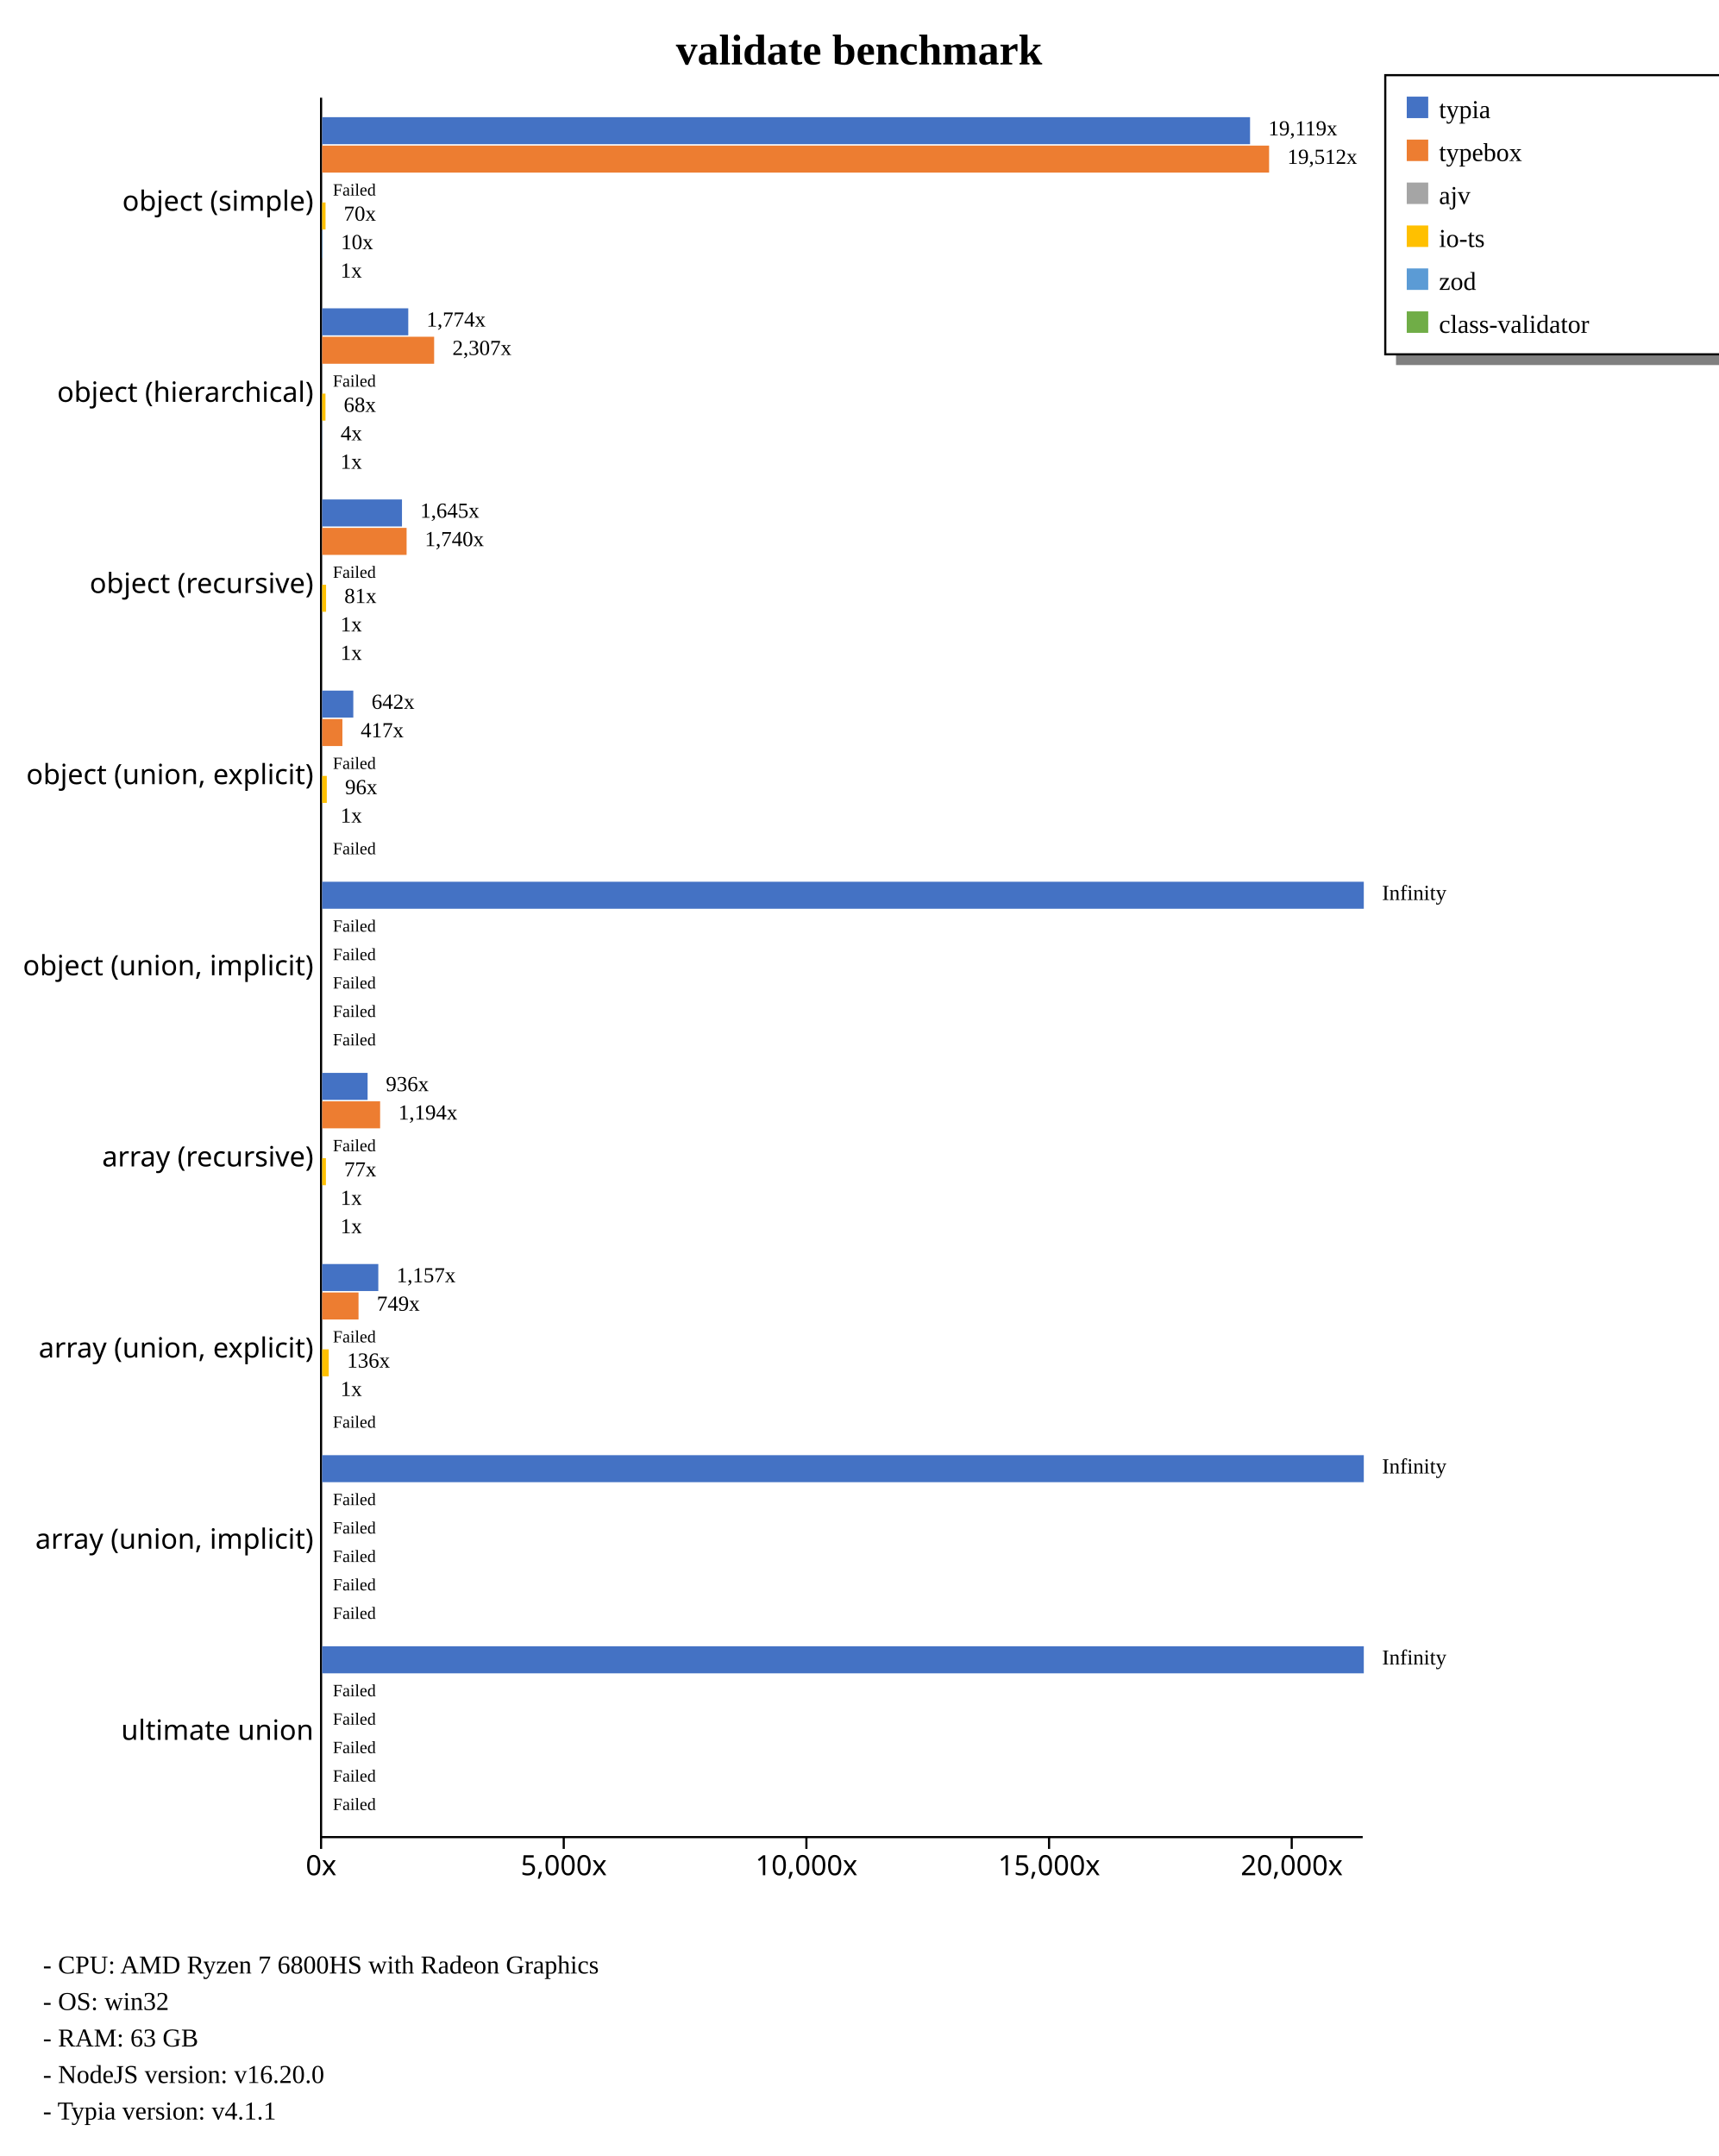
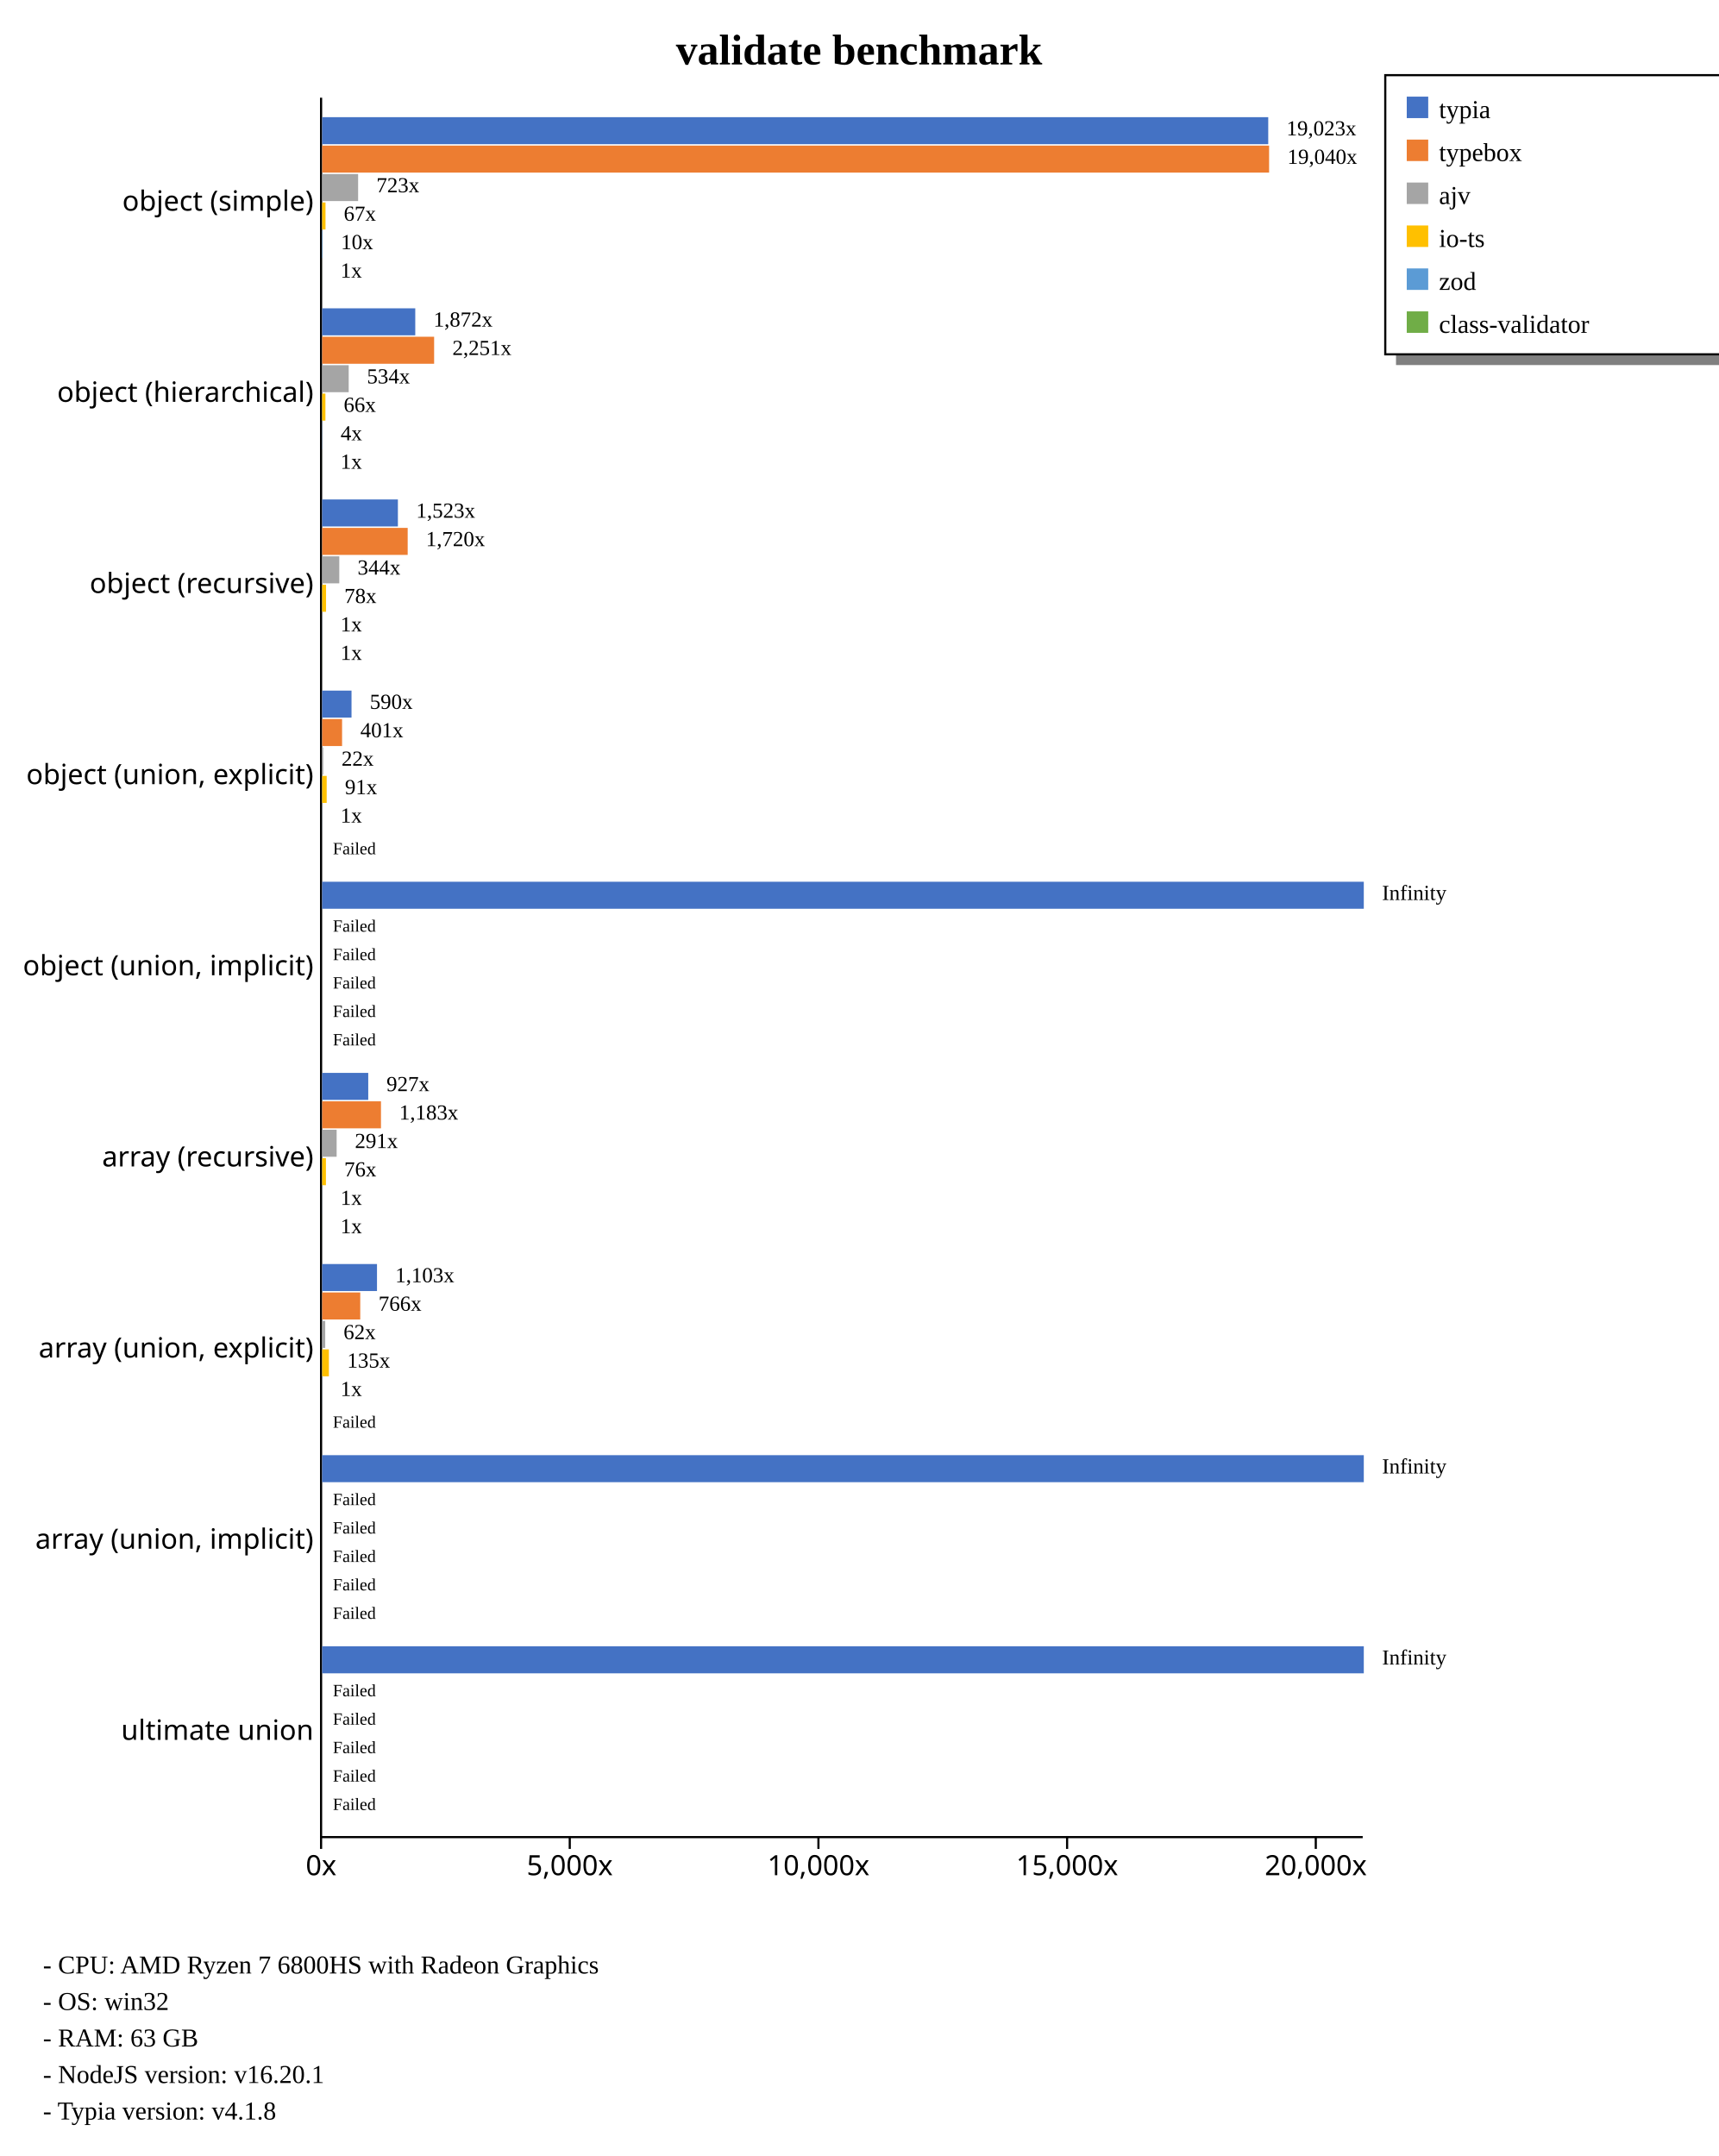
<svg xmlns="http://www.w3.org/2000/svg" width="800" height="1004" style="background-color: white;">
  <g class="y axis" transform="translate(149,45)" fill="none" font-size="10" font-family="sans-serif" text-anchor="end" style="font-size: 13px;">
    <path class="domain" stroke="currentColor" d="M0.5,0.5V810.5" />
    <g class="tick" opacity="1" transform="translate(0,48.95604)" style="font-size: 13px;">
      <line stroke="currentColor" x2="0" />
      <text fill="currentColor" x="-3" dy="0.32em">object (simple)    </text>
    </g>
    <g class="tick" opacity="1" transform="translate(0,137.967)" style="font-size: 13px;">
      <line stroke="currentColor" x2="0" />
      <text fill="currentColor" x="-3" dy="0.32em">object (hierarchical)    </text>
    </g>
    <g class="tick" opacity="1" transform="translate(0,226.978)" style="font-size: 13px;">
      <line stroke="currentColor" x2="0" />
      <text fill="currentColor" x="-3" dy="0.32em">object (recursive)    </text>
    </g>
    <g class="tick" opacity="1" transform="translate(0,315.989)" style="font-size: 13px;">
      <line stroke="currentColor" x2="0" />
      <text fill="currentColor" x="-3" dy="0.32em">object (union, explicit)    </text>
    </g>
    <g class="tick" opacity="1" transform="translate(0,405)" style="font-size: 13px;">
      <line stroke="currentColor" x2="0" />
      <text fill="currentColor" x="-3" dy="0.32em">object (union, implicit)    </text>
    </g>
    <g class="tick" opacity="1" transform="translate(0,494.011)" style="font-size: 13px;">
      <line stroke="currentColor" x2="0" />
      <text fill="currentColor" x="-3" dy="0.32em">array (recursive)    </text>
    </g>
    <g class="tick" opacity="1" transform="translate(0,583.022)" style="font-size: 13px;">
      <line stroke="currentColor" x2="0" />
      <text fill="currentColor" x="-3" dy="0.32em">array (union, explicit)    </text>
    </g>
    <g class="tick" opacity="1" transform="translate(0,672.033)" style="font-size: 13px;">
      <line stroke="currentColor" x2="0" />
      <text fill="currentColor" x="-3" dy="0.32em">array (union, implicit)    </text>
    </g>
    <g class="tick" opacity="1" transform="translate(0,761.044)" style="font-size: 13px;">
      <line stroke="currentColor" x2="0" />
      <text fill="currentColor" x="-3" dy="0.32em">ultimate union    </text>
    </g>
  </g>
  <g class="x axis" transform="translate(149,855)" fill="none" font-size="10" font-family="sans-serif" text-anchor="middle" style="font-size: 13px;">
    <path class="domain" stroke="currentColor" d="M0.5,0.5H485.5" />
    <g class="tick" opacity="1" transform="translate(0.5,0)" style="font-size: 13px;">
      <line stroke="currentColor" y2="6" />
      <text fill="currentColor" y="9" dy="0.71em">0x</text>
    </g>
-     <g class="tick" opacity="1" transform="translate(113.4857,0)" style="font-size: 13px;">
+     <g class="tick" opacity="1" transform="translate(116.2859,0)" style="font-size: 13px;">
      <line stroke="currentColor" y2="6" />
      <text fill="currentColor" y="9" dy="0.71em">5,000x</text>
    </g>
-     <g class="tick" opacity="1" transform="translate(226.4714,0)" style="font-size: 13px;">
+     <g class="tick" opacity="1" transform="translate(232.0719,0)" style="font-size: 13px;">
      <line stroke="currentColor" y2="6" />
      <text fill="currentColor" y="9" dy="0.71em">10,000x</text>
    </g>
-     <g class="tick" opacity="1" transform="translate(339.4571,0)" style="font-size: 13px;">
+     <g class="tick" opacity="1" transform="translate(347.8578,0)" style="font-size: 13px;">
      <line stroke="currentColor" y2="6" />
      <text fill="currentColor" y="9" dy="0.71em">15,000x</text>
    </g>
-     <g class="tick" opacity="1" transform="translate(452.4428,0)" style="font-size: 13px;">
+     <g class="tick" opacity="1" transform="translate(463.6438,0)" style="font-size: 13px;">
      <line stroke="currentColor" y2="6" />
      <text fill="currentColor" y="9" dy="0.71em">20,000x</text>
    </g>
  </g>
  <text transform="translate(400, 30)" style="text-anchor: middle; font-size: 20px; font-weight: bold;">validate benchmark</text>
  <rect x="650" y="165" width="230" height="5" fill="gray" />
  <rect x="645" y="35" width="230" height="130" fill="none" stroke="black" />
  <rect x="655" y="45" width="10" height="10" style="fill: #4472c4;" />
  <text x="670" y="55" style="font-size: 12px;">typia</text>
  <rect x="655" y="65" width="10" height="10" style="fill: #ed7d31;" />
  <text x="670" y="75" style="font-size: 12px;">typebox</text>
  <rect x="655" y="85" width="10" height="10" style="fill: #a5a5a5;" />
  <text x="670" y="95" style="font-size: 12px;">ajv</text>
  <rect x="655" y="105" width="10" height="10" style="fill: #ffc000;" />
  <text x="670" y="115" style="font-size: 12px;">io-ts</text>
  <rect x="655" y="125" width="10" height="10" style="fill: #5b9bd5;" />
  <text x="670" y="135" style="font-size: 12px;">zod</text>
  <rect x="655" y="145" width="10" height="10" style="fill: #70ad47;" />
  <text x="670" y="155" style="font-size: 12px;">class-validator</text>
  <text x="20" y="919" style="font-size: 12px;">  - CPU: AMD Ryzen 7 6800HS with Radeon Graphics</text>
  <text x="20" y="936" style="font-size: 12px;">  - OS: win32</text>
  <text x="20" y="953" style="font-size: 12px;">  - RAM: 63 GB</text>
-   <text x="20" y="970" style="font-size: 12px;">  - NodeJS version: v16.20.0</text>
-   <text x="20" y="987" style="font-size: 12px;">  - Typia version: v4.1.1</text>
+   <text x="20" y="970" style="font-size: 12px;">  - NodeJS version: v16.20.1</text>
+   <text x="20" y="987" style="font-size: 12px;">  - Typia version: v4.1.8</text>
  <g style="font-size: 13px;">
    <g style="font-size: 13px;">
-       <rect x="150" y="54.563" width="432.043" height="12.579" fill="#4472c4" />
+       <rect x="150" y="54.563" width="440.509" height="12.579" fill="#4472c4" />
      <rect x="150" y="67.804" width="440.909" height="12.579" fill="#ed7d31" />
-       <rect x="150" y="81.046" width="0" height="12.579" fill="#a5a5a5" />
-       <rect x="150" y="94.287" width="1.576" height="12.579" fill="#ffc000" />
-       <rect x="150" y="107.528" width="0.23" height="12.579" fill="#5b9bd5" />
+       <rect x="150" y="81.046" width="16.746" height="12.579" fill="#a5a5a5" />
+       <rect x="150" y="94.287" width="1.558" height="12.579" fill="#ffc000" />
+       <rect x="150" y="107.528" width="0.232" height="12.579" fill="#5b9bd5" />
      <rect x="150" y="120.77" width="0.023" height="12.579" fill="#70ad47" />
-       <text class="label" x="590.543" y="63.063" font-size="10px">19,119x</text>
-       <text class="label" x="599.409" y="76.304" font-size="10px">19,512x</text>
-       <text class="label" x="158.5" y="89.546" font-size="10px" />
-       <text class="label" x="160.076" y="102.787" font-size="10px">70x</text>
-       <text class="label" x="158.73" y="116.028" font-size="10px">10x</text>
+       <text class="label" x="599.009" y="63.063" font-size="10px">19,023x</text>
+       <text class="label" x="599.409" y="76.304" font-size="10px">19,040x</text>
+       <text class="label" x="175.246" y="89.546" font-size="10px">723x</text>
+       <text class="label" x="160.058" y="102.787" font-size="10px">67x</text>
+       <text class="label" x="158.732" y="116.028" font-size="10px">10x</text>
      <text class="label" x="158.523" y="129.27" font-size="10px">1x</text>
-       <text class="label" x="587.043" y="64.563" font-size="8px" />
+       <text class="label" x="595.509" y="64.563" font-size="8px" />
      <text class="label" x="595.909" y="77.804" font-size="8px" />
-       <text class="label" x="155" y="91.046" font-size="8px">Failed</text>
-       <text class="label" x="156.576" y="104.287" font-size="8px" />
-       <text class="label" x="155.23" y="117.528" font-size="8px" />
+       <text class="label" x="171.746" y="91.046" font-size="8px" />
+       <text class="label" x="156.558" y="104.287" font-size="8px" />
+       <text class="label" x="155.232" y="117.528" font-size="8px" />
      <text class="label" x="155.023" y="130.77" font-size="8px" />
    </g>
    <g style="font-size: 13px;">
-       <rect x="150" y="143.574" width="40.096" height="12.579" fill="#4472c4" />
-       <rect x="150" y="156.815" width="52.14" height="12.579" fill="#ed7d31" />
-       <rect x="150" y="170.057" width="0" height="12.579" fill="#a5a5a5" />
-       <rect x="150" y="183.298" width="1.544" height="12.579" fill="#ffc000" />
-       <rect x="150" y="196.539" width="0.087" height="12.579" fill="#5b9bd5" />
+       <rect x="150" y="143.574" width="43.352" height="12.579" fill="#4472c4" />
+       <rect x="150" y="156.815" width="52.134" height="12.579" fill="#ed7d31" />
+       <rect x="150" y="170.057" width="12.362" height="12.579" fill="#a5a5a5" />
+       <rect x="150" y="183.298" width="1.517" height="12.579" fill="#ffc000" />
+       <rect x="150" y="196.539" width="0.088" height="12.579" fill="#5b9bd5" />
      <rect x="150" y="209.781" width="0.023" height="12.579" fill="#70ad47" />
-       <text class="label" x="198.596" y="152.074" font-size="10px">1,774x</text>
-       <text class="label" x="210.64" y="165.315" font-size="10px">2,307x</text>
-       <text class="label" x="158.5" y="178.557" font-size="10px" />
-       <text class="label" x="160.044" y="191.798" font-size="10px">68x</text>
-       <text class="label" x="158.587" y="205.039" font-size="10px">4x</text>
+       <text class="label" x="201.852" y="152.074" font-size="10px">1,872x</text>
+       <text class="label" x="210.634" y="165.315" font-size="10px">2,251x</text>
+       <text class="label" x="170.862" y="178.557" font-size="10px">534x</text>
+       <text class="label" x="160.017" y="191.798" font-size="10px">66x</text>
+       <text class="label" x="158.588" y="205.039" font-size="10px">4x</text>
      <text class="label" x="158.523" y="218.281" font-size="10px">1x</text>
-       <text class="label" x="195.096" y="153.574" font-size="8px" />
-       <text class="label" x="207.14" y="166.815" font-size="8px" />
-       <text class="label" x="155" y="180.057" font-size="8px">Failed</text>
-       <text class="label" x="156.544" y="193.298" font-size="8px" />
-       <text class="label" x="155.087" y="206.539" font-size="8px" />
+       <text class="label" x="198.352" y="153.574" font-size="8px" />
+       <text class="label" x="207.134" y="166.815" font-size="8px" />
+       <text class="label" x="167.362" y="180.057" font-size="8px" />
+       <text class="label" x="156.517" y="193.298" font-size="8px" />
+       <text class="label" x="155.088" y="206.539" font-size="8px" />
      <text class="label" x="155.023" y="219.781" font-size="8px" />
    </g>
    <g style="font-size: 13px;">
-       <rect x="150" y="232.585" width="37.166" height="12.579" fill="#4472c4" />
-       <rect x="150" y="245.826" width="39.319" height="12.579" fill="#ed7d31" />
-       <rect x="150" y="259.068" width="0" height="12.579" fill="#a5a5a5" />
-       <rect x="150" y="272.309" width="1.83" height="12.579" fill="#ffc000" />
+       <rect x="150" y="232.585" width="35.266" height="12.579" fill="#4472c4" />
+       <rect x="150" y="245.826" width="39.822" height="12.579" fill="#ed7d31" />
+       <rect x="150" y="259.068" width="7.977" height="12.579" fill="#a5a5a5" />
+       <rect x="150" y="272.309" width="1.816" height="12.579" fill="#ffc000" />
      <rect x="150" y="285.55" width="0.023" height="12.579" fill="#5b9bd5" />
      <rect x="150" y="298.792" width="0.029" height="12.579" fill="#70ad47" />
-       <text class="label" x="195.666" y="241.085" font-size="10px">1,645x</text>
-       <text class="label" x="197.819" y="254.326" font-size="10px">1,740x</text>
-       <text class="label" x="158.5" y="267.568" font-size="10px" />
-       <text class="label" x="160.33" y="280.809" font-size="10px">81x</text>
+       <text class="label" x="193.766" y="241.085" font-size="10px">1,523x</text>
+       <text class="label" x="198.322" y="254.326" font-size="10px">1,720x</text>
+       <text class="label" x="166.477" y="267.568" font-size="10px">344x</text>
+       <text class="label" x="160.316" y="280.809" font-size="10px">78x</text>
      <text class="label" x="158.523" y="294.05" font-size="10px">1x</text>
      <text class="label" x="158.529" y="307.292" font-size="10px">1x</text>
-       <text class="label" x="192.166" y="242.585" font-size="8px" />
-       <text class="label" x="194.319" y="255.826" font-size="8px" />
-       <text class="label" x="155" y="269.068" font-size="8px">Failed</text>
-       <text class="label" x="156.83" y="282.309" font-size="8px" />
+       <text class="label" x="190.266" y="242.585" font-size="8px" />
+       <text class="label" x="194.822" y="255.826" font-size="8px" />
+       <text class="label" x="162.977" y="269.068" font-size="8px" />
+       <text class="label" x="156.816" y="282.309" font-size="8px" />
      <text class="label" x="155.023" y="295.55" font-size="8px" />
      <text class="label" x="155.029" y="308.792" font-size="8px" />
    </g>
    <g style="font-size: 13px;">
-       <rect x="150" y="321.596" width="14.501" height="12.579" fill="#4472c4" />
-       <rect x="150" y="334.837" width="9.424" height="12.579" fill="#ed7d31" />
-       <rect x="150" y="348.079" width="0" height="12.579" fill="#a5a5a5" />
-       <rect x="150" y="361.32" width="2.164" height="12.579" fill="#ffc000" />
+       <rect x="150" y="321.596" width="13.671" height="12.579" fill="#4472c4" />
+       <rect x="150" y="334.837" width="9.275" height="12.579" fill="#ed7d31" />
+       <rect x="150" y="348.079" width="0.513" height="12.579" fill="#a5a5a5" />
+       <rect x="150" y="361.32" width="2.111" height="12.579" fill="#ffc000" />
      <rect x="150" y="374.561" width="0.023" height="12.579" fill="#5b9bd5" />
      <rect x="150" y="387.803" width="0" height="12.579" fill="#70ad47" />
-       <text class="label" x="173.001" y="330.096" font-size="10px">642x</text>
-       <text class="label" x="167.924" y="343.337" font-size="10px">417x</text>
-       <text class="label" x="158.5" y="356.579" font-size="10px" />
-       <text class="label" x="160.664" y="369.82" font-size="10px">96x</text>
+       <text class="label" x="172.171" y="330.096" font-size="10px">590x</text>
+       <text class="label" x="167.775" y="343.337" font-size="10px">401x</text>
+       <text class="label" x="159.013" y="356.579" font-size="10px">22x</text>
+       <text class="label" x="160.611" y="369.82" font-size="10px">91x</text>
      <text class="label" x="158.523" y="383.061" font-size="10px">1x</text>
      <text class="label" x="158.5" y="396.303" font-size="10px" />
-       <text class="label" x="169.501" y="331.596" font-size="8px" />
-       <text class="label" x="164.424" y="344.837" font-size="8px" />
-       <text class="label" x="155" y="358.079" font-size="8px">Failed</text>
-       <text class="label" x="157.164" y="371.32" font-size="8px" />
+       <text class="label" x="168.671" y="331.596" font-size="8px" />
+       <text class="label" x="164.275" y="344.837" font-size="8px" />
+       <text class="label" x="155.513" y="358.079" font-size="8px" />
+       <text class="label" x="157.111" y="371.32" font-size="8px" />
      <text class="label" x="155.023" y="384.561" font-size="8px" />
      <text class="label" x="155" y="397.803" font-size="8px">Failed</text>
    </g>
    <g style="font-size: 13px;">
      <rect x="150" y="410.607" width="485" height="12.579" fill="#4472c4" />
      <rect x="150" y="423.848" width="0" height="12.579" fill="#ed7d31" />
      <rect x="150" y="437.09" width="0" height="12.579" fill="#a5a5a5" />
      <rect x="150" y="450.331" width="0" height="12.579" fill="#ffc000" />
      <rect x="150" y="463.572" width="0" height="12.579" fill="#5b9bd5" />
      <rect x="150" y="476.814" width="0" height="12.579" fill="#70ad47" />
      <text class="label" x="643.5" y="419.107" font-size="10px">Infinity</text>
      <text class="label" x="158.5" y="432.348" font-size="10px" />
      <text class="label" x="158.5" y="445.59" font-size="10px" />
      <text class="label" x="158.5" y="458.831" font-size="10px" />
      <text class="label" x="158.5" y="472.072" font-size="10px" />
      <text class="label" x="158.5" y="485.314" font-size="10px" />
      <text class="label" x="640" y="420.607" font-size="8px" />
      <text class="label" x="155" y="433.848" font-size="8px">Failed</text>
      <text class="label" x="155" y="447.09" font-size="8px">Failed</text>
      <text class="label" x="155" y="460.331" font-size="8px">Failed</text>
      <text class="label" x="155" y="473.572" font-size="8px">Failed</text>
      <text class="label" x="155" y="486.814" font-size="8px">Failed</text>
    </g>
    <g style="font-size: 13px;">
-       <rect x="150" y="499.618" width="21.159" height="12.579" fill="#4472c4" />
-       <rect x="150" y="512.859" width="26.99" height="12.579" fill="#ed7d31" />
-       <rect x="150" y="526.101" width="0" height="12.579" fill="#a5a5a5" />
-       <rect x="150" y="539.342" width="1.751" height="12.579" fill="#ffc000" />
-       <rect x="150" y="552.583" width="0.023" height="12.579" fill="#5b9bd5" />
+       <rect x="150" y="499.618" width="21.459" height="12.579" fill="#4472c4" />
+       <rect x="150" y="512.859" width="27.388" height="12.579" fill="#ed7d31" />
+       <rect x="150" y="526.101" width="6.738" height="12.579" fill="#a5a5a5" />
+       <rect x="150" y="539.342" width="1.761" height="12.579" fill="#ffc000" />
+       <rect x="150" y="552.583" width="0.026" height="12.579" fill="#5b9bd5" />
      <rect x="150" y="565.825" width="0.023" height="12.579" fill="#70ad47" />
-       <text class="label" x="179.659" y="508.118" font-size="10px">936x</text>
-       <text class="label" x="185.49" y="521.359" font-size="10px">1,194x</text>
-       <text class="label" x="158.5" y="534.601" font-size="10px" />
-       <text class="label" x="160.251" y="547.842" font-size="10px">77x</text>
-       <text class="label" x="158.523" y="561.083" font-size="10px">1x</text>
+       <text class="label" x="179.959" y="508.118" font-size="10px">927x</text>
+       <text class="label" x="185.888" y="521.359" font-size="10px">1,183x</text>
+       <text class="label" x="165.238" y="534.601" font-size="10px">291x</text>
+       <text class="label" x="160.261" y="547.842" font-size="10px">76x</text>
+       <text class="label" x="158.526" y="561.083" font-size="10px">1x</text>
      <text class="label" x="158.523" y="574.325" font-size="10px">1x</text>
-       <text class="label" x="176.159" y="509.618" font-size="8px" />
-       <text class="label" x="181.99" y="522.859" font-size="8px" />
-       <text class="label" x="155" y="536.101" font-size="8px">Failed</text>
-       <text class="label" x="156.751" y="549.342" font-size="8px" />
-       <text class="label" x="155.023" y="562.583" font-size="8px" />
+       <text class="label" x="176.459" y="509.618" font-size="8px" />
+       <text class="label" x="182.388" y="522.859" font-size="8px" />
+       <text class="label" x="161.738" y="536.101" font-size="8px" />
+       <text class="label" x="156.761" y="549.342" font-size="8px" />
+       <text class="label" x="155.026" y="562.583" font-size="8px" />
      <text class="label" x="155.023" y="575.825" font-size="8px" />
    </g>
    <g style="font-size: 13px;">
-       <rect x="150" y="588.629" width="26.142" height="12.579" fill="#4472c4" />
-       <rect x="150" y="601.87" width="16.934" height="12.579" fill="#ed7d31" />
-       <rect x="150" y="615.112" width="0" height="12.579" fill="#a5a5a5" />
-       <rect x="150" y="628.353" width="3.069" height="12.579" fill="#ffc000" />
+       <rect x="150" y="588.629" width="25.533" height="12.579" fill="#4472c4" />
+       <rect x="150" y="601.87" width="17.736" height="12.579" fill="#ed7d31" />
+       <rect x="150" y="615.112" width="1.43" height="12.579" fill="#a5a5a5" />
+       <rect x="150" y="628.353" width="3.133" height="12.579" fill="#ffc000" />
      <rect x="150" y="641.594" width="0.023" height="12.579" fill="#5b9bd5" />
      <rect x="150" y="654.836" width="0" height="12.579" fill="#70ad47" />
-       <text class="label" x="184.642" y="597.129" font-size="10px">1,157x</text>
-       <text class="label" x="175.434" y="610.37" font-size="10px">749x</text>
-       <text class="label" x="158.5" y="623.612" font-size="10px" />
-       <text class="label" x="161.569" y="636.853" font-size="10px">136x</text>
+       <text class="label" x="184.033" y="597.129" font-size="10px">1,103x</text>
+       <text class="label" x="176.236" y="610.37" font-size="10px">766x</text>
+       <text class="label" x="159.93" y="623.612" font-size="10px">62x</text>
+       <text class="label" x="161.633" y="636.853" font-size="10px">135x</text>
      <text class="label" x="158.523" y="650.094" font-size="10px">1x</text>
      <text class="label" x="158.5" y="663.336" font-size="10px" />
-       <text class="label" x="181.142" y="598.629" font-size="8px" />
-       <text class="label" x="171.934" y="611.87" font-size="8px" />
-       <text class="label" x="155" y="625.112" font-size="8px">Failed</text>
-       <text class="label" x="158.069" y="638.353" font-size="8px" />
+       <text class="label" x="180.533" y="598.629" font-size="8px" />
+       <text class="label" x="172.736" y="611.87" font-size="8px" />
+       <text class="label" x="156.43" y="625.112" font-size="8px" />
+       <text class="label" x="158.133" y="638.353" font-size="8px" />
      <text class="label" x="155.023" y="651.594" font-size="8px" />
      <text class="label" x="155" y="664.836" font-size="8px">Failed</text>
    </g>
    <g style="font-size: 13px;">
      <rect x="150" y="677.64" width="485" height="12.579" fill="#4472c4" />
      <rect x="150" y="690.881" width="0" height="12.579" fill="#ed7d31" />
      <rect x="150" y="704.123" width="0" height="12.579" fill="#a5a5a5" />
      <rect x="150" y="717.364" width="0" height="12.579" fill="#ffc000" />
      <rect x="150" y="730.605" width="0" height="12.579" fill="#5b9bd5" />
      <rect x="150" y="743.847" width="0" height="12.579" fill="#70ad47" />
      <text class="label" x="643.5" y="686.14" font-size="10px">Infinity</text>
      <text class="label" x="158.5" y="699.381" font-size="10px" />
      <text class="label" x="158.5" y="712.623" font-size="10px" />
      <text class="label" x="158.5" y="725.864" font-size="10px" />
      <text class="label" x="158.5" y="739.105" font-size="10px" />
      <text class="label" x="158.5" y="752.347" font-size="10px" />
      <text class="label" x="640" y="687.64" font-size="8px" />
      <text class="label" x="155" y="700.881" font-size="8px">Failed</text>
      <text class="label" x="155" y="714.123" font-size="8px">Failed</text>
      <text class="label" x="155" y="727.364" font-size="8px">Failed</text>
      <text class="label" x="155" y="740.605" font-size="8px">Failed</text>
      <text class="label" x="155" y="753.847" font-size="8px">Failed</text>
    </g>
    <g style="font-size: 13px;">
      <rect x="150" y="766.651" width="485" height="12.579" fill="#4472c4" />
      <rect x="150" y="779.892" width="0" height="12.579" fill="#ed7d31" />
      <rect x="150" y="793.134" width="0" height="12.579" fill="#a5a5a5" />
      <rect x="150" y="806.375" width="0" height="12.579" fill="#ffc000" />
      <rect x="150" y="819.616" width="0" height="12.579" fill="#5b9bd5" />
      <rect x="150" y="832.858" width="0" height="12.579" fill="#70ad47" />
      <text class="label" x="643.5" y="775.151" font-size="10px">Infinity</text>
      <text class="label" x="158.5" y="788.392" font-size="10px" />
      <text class="label" x="158.5" y="801.634" font-size="10px" />
      <text class="label" x="158.5" y="814.875" font-size="10px" />
      <text class="label" x="158.5" y="828.116" font-size="10px" />
      <text class="label" x="158.5" y="841.358" font-size="10px" />
      <text class="label" x="640" y="776.651" font-size="8px" />
      <text class="label" x="155" y="789.892" font-size="8px">Failed</text>
      <text class="label" x="155" y="803.134" font-size="8px">Failed</text>
      <text class="label" x="155" y="816.375" font-size="8px">Failed</text>
      <text class="label" x="155" y="829.616" font-size="8px">Failed</text>
      <text class="label" x="155" y="842.858" font-size="8px">Failed</text>
    </g>
  </g>
</svg>
